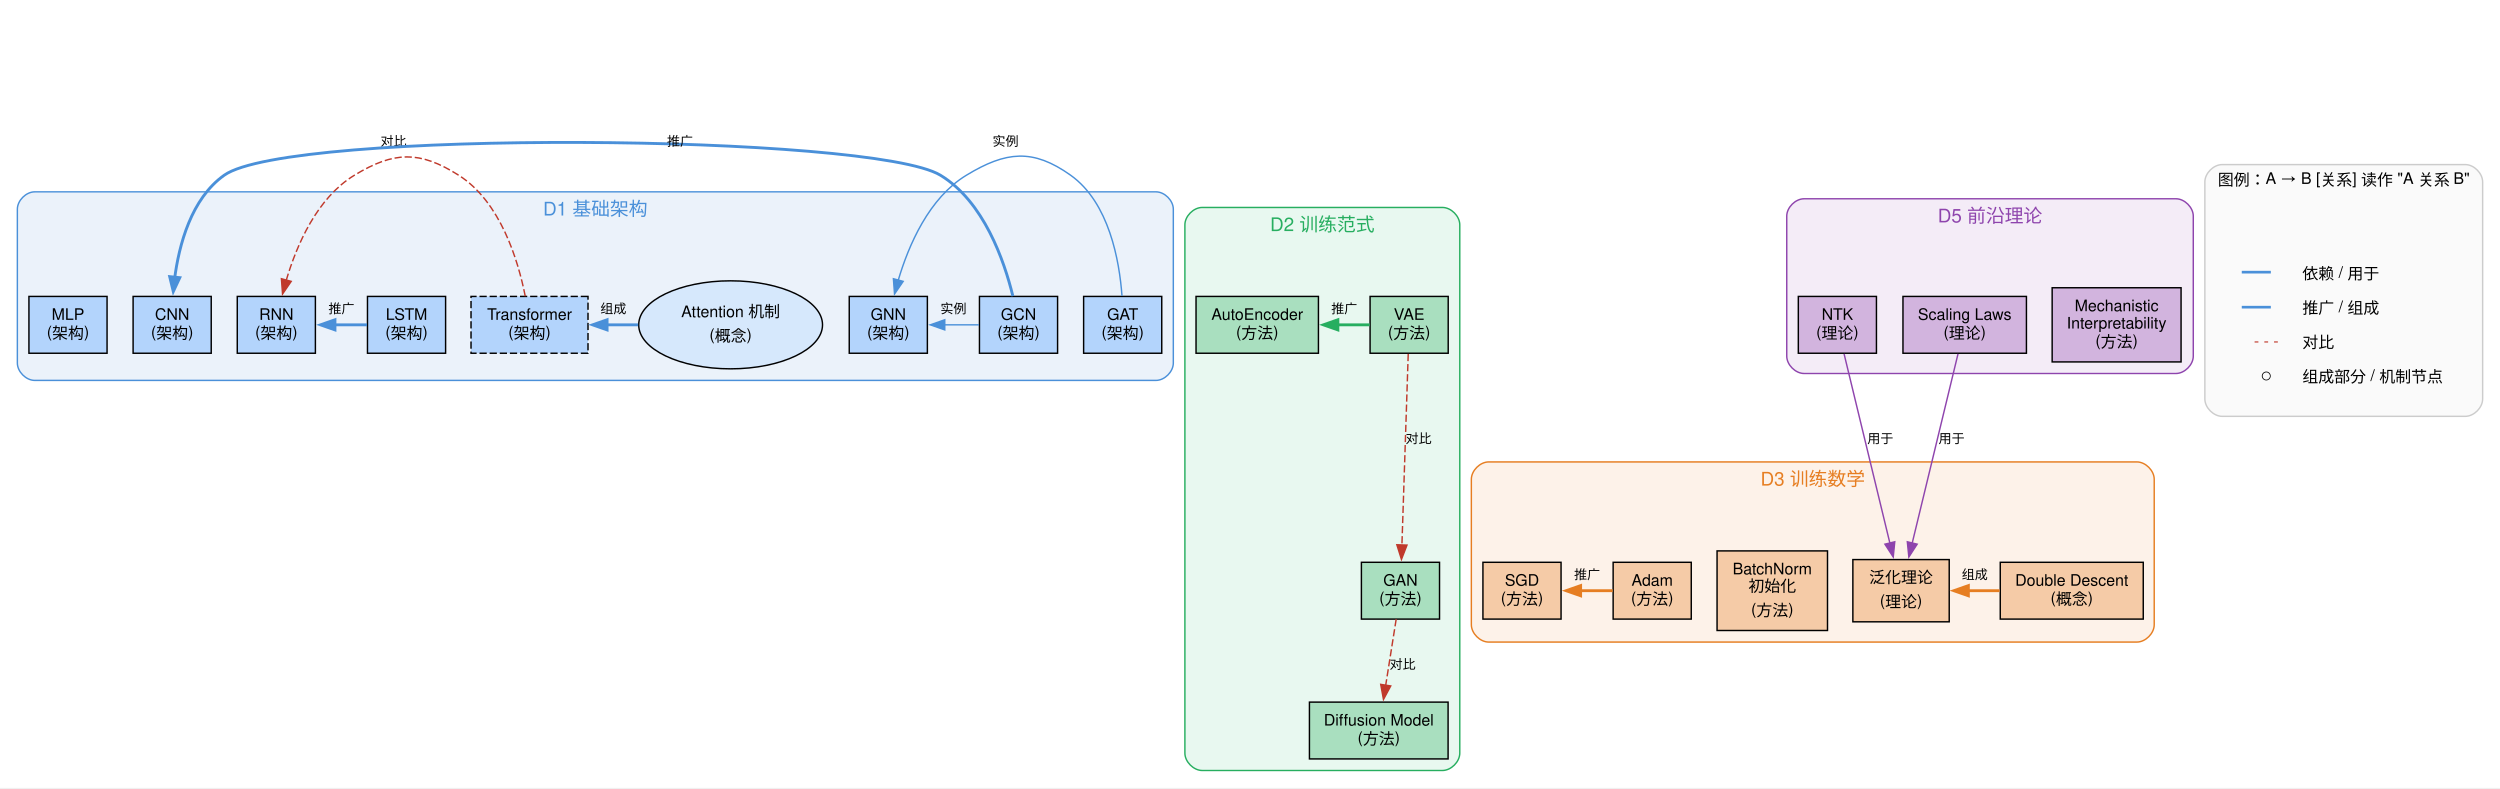
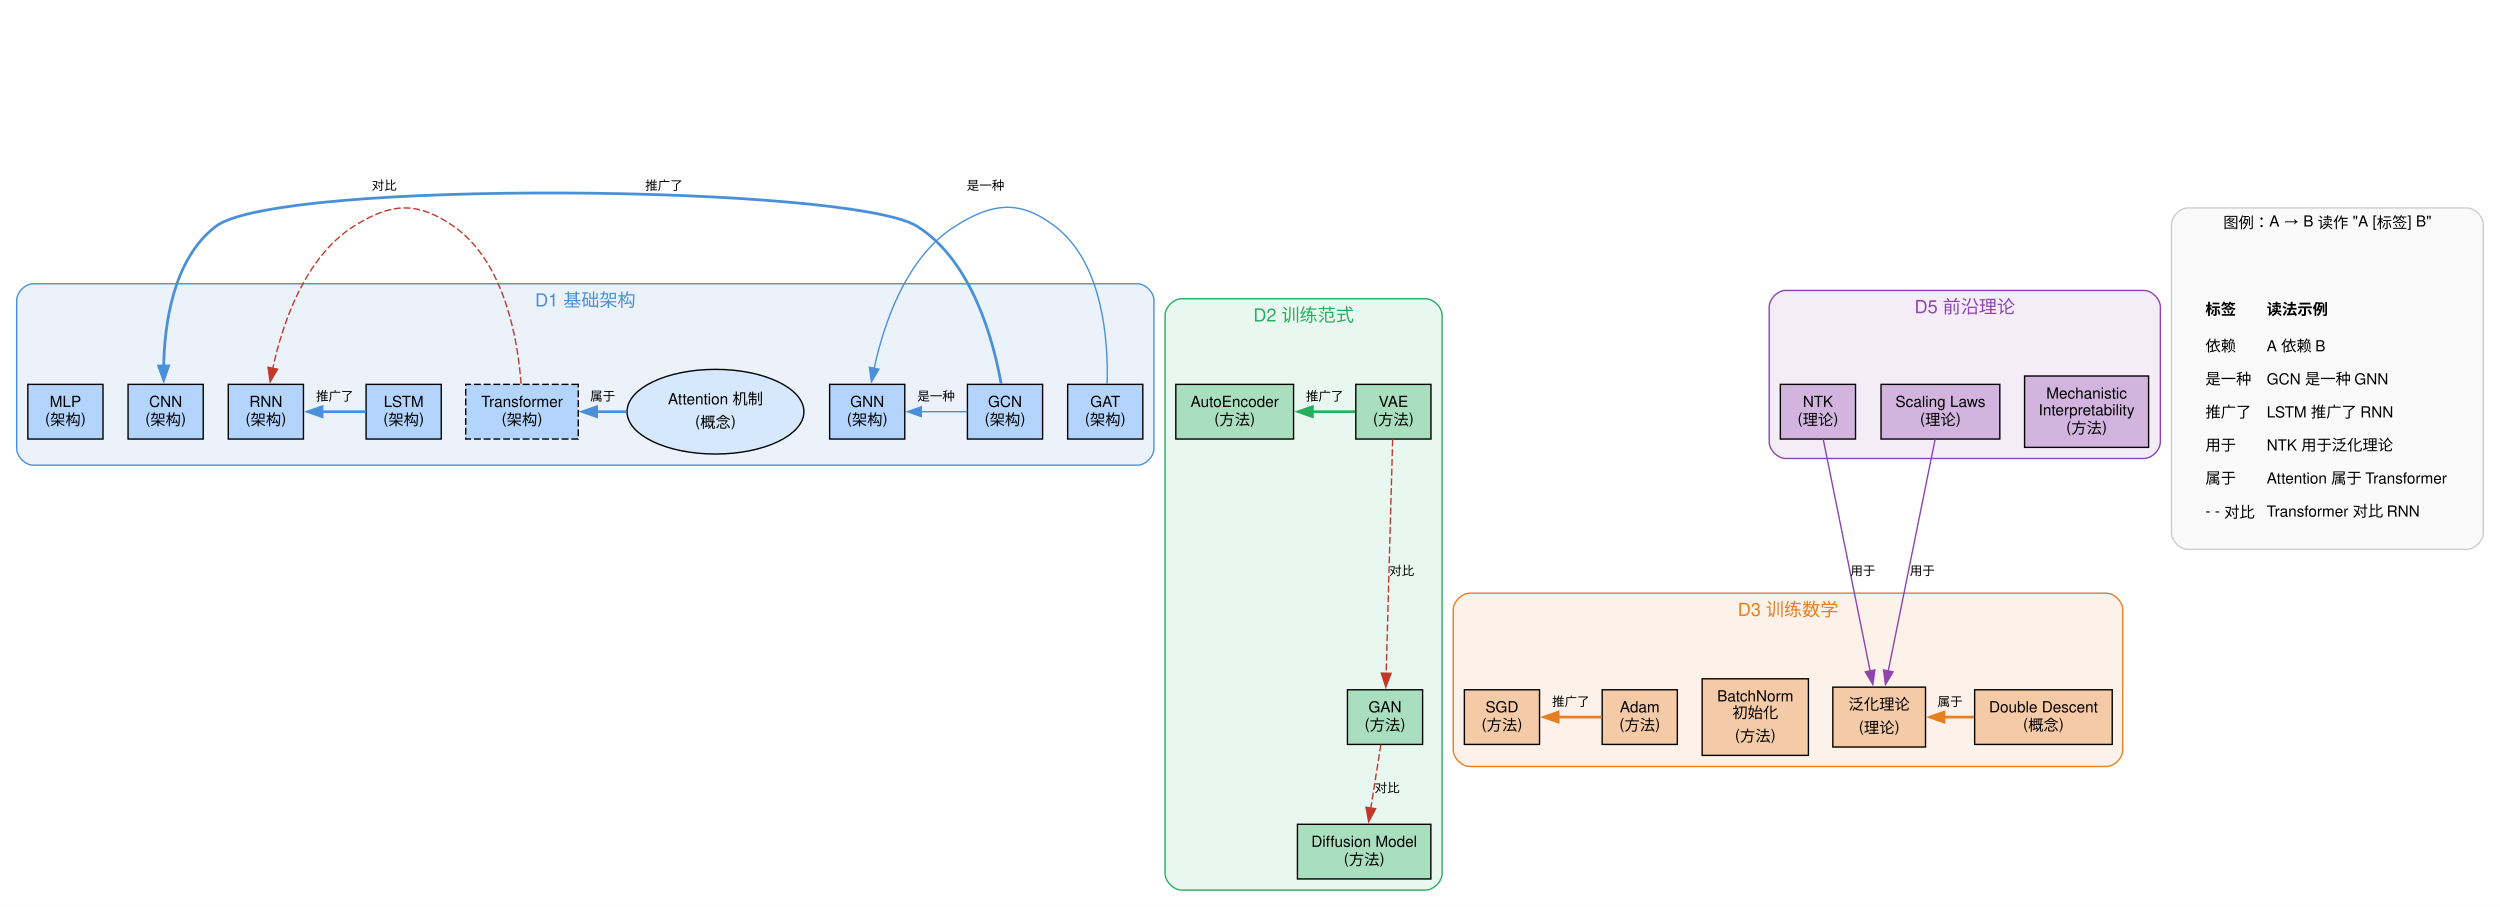
- <svg xmlns="http://www.w3.org/2000/svg" width="1728pt" height="545pt" viewBox="0.00 0.00 1728.00 545.00">
-   <g id="graph0" class="graph" transform="scale(1 1) rotate(0) translate(4 540.57)">
-     <polygon fill="white" stroke="none" points="-4,4 -4,-540.57 1724,-540.57 1724,4 -4,4" />
+ <svg xmlns="http://www.w3.org/2000/svg" width="1796pt" height="651pt" viewBox="0.00 0.00 1796.00 651.00">
+   <g id="graph0" class="graph" transform="scale(1 1) rotate(0) translate(4 647.44)">
+     <polygon fill="white" stroke="none" points="-4,4 -4,-647.44 1792,-647.44 1792,4 -4,4" />
    <g id="clust1" class="cluster">
-       <path fill="#ebf2fa" stroke="#4a90d9" d="M20,-277.63C20,-277.63 795,-277.63 795,-277.63 801,-277.63 807,-283.63 807,-289.63 807,-289.63 807,-395.97 807,-395.97 807,-401.97 801,-407.97 795,-407.97 795,-407.97 20,-407.97 20,-407.97 14,-407.97 8,-401.97 8,-395.97 8,-395.97 8,-289.63 8,-289.63 8,-283.63 14,-277.63 20,-277.63" />
-       <text xml:space="preserve" text-anchor="middle" x="407.5" y="-391.62" font-family="Helvetica,Arial,sans-serif" font-size="13.00" fill="#4a90d9">D1 基础架构</text>
+       <path fill="#ebf2fa" stroke="#4a90d9" d="M20,-313.26C20,-313.26 813,-313.26 813,-313.26 819,-313.26 825,-319.26 825,-325.26 825,-325.26 825,-431.59 825,-431.59 825,-437.59 819,-443.59 813,-443.59 813,-443.59 20,-443.59 20,-443.59 14,-443.59 8,-437.59 8,-431.59 8,-431.59 8,-325.26 8,-325.26 8,-319.26 14,-313.26 20,-313.26" />
+       <text xml:space="preserve" text-anchor="middle" x="416.5" y="-427.24" font-family="Helvetica,Arial,sans-serif" font-size="13.00" fill="#4a90d9">D1 基础架构</text>
    </g>
    <g id="clust2" class="cluster">
-       <path fill="#e8f8f0" stroke="#27ae60" d="M827,-8C827,-8 993,-8 993,-8 999,-8 1005,-14 1005,-20 1005,-20 1005,-385.18 1005,-385.18 1005,-391.18 999,-397.18 993,-397.18 993,-397.18 827,-397.18 827,-397.18 821,-397.18 815,-391.18 815,-385.18 815,-385.18 815,-20 815,-20 815,-14 821,-8 827,-8" />
-       <text xml:space="preserve" text-anchor="middle" x="910" y="-380.83" font-family="Helvetica,Arial,sans-serif" font-size="13.00" fill="#27ae60">D2 训练范式</text>
+       <path fill="#e8f8f0" stroke="#27ae60" d="M845,-8C845,-8 1020,-8 1020,-8 1026,-8 1032,-14 1032,-20 1032,-20 1032,-420.81 1032,-420.81 1032,-426.81 1026,-432.81 1020,-432.81 1020,-432.81 845,-432.81 845,-432.81 839,-432.81 833,-426.81 833,-420.81 833,-420.81 833,-20 833,-20 833,-14 839,-8 845,-8" />
+       <text xml:space="preserve" text-anchor="middle" x="932.5" y="-416.46" font-family="Helvetica,Arial,sans-serif" font-size="13.00" fill="#27ae60">D2 训练范式</text>
    </g>
    <g id="clust3" class="cluster">
-       <path fill="#fdf2e9" stroke="#e67e22" d="M1025,-96.77C1025,-96.77 1473,-96.77 1473,-96.77 1479,-96.77 1485,-102.77 1485,-108.77 1485,-108.77 1485,-209.29 1485,-209.29 1485,-215.29 1479,-221.29 1473,-221.29 1473,-221.29 1025,-221.29 1025,-221.29 1019,-221.29 1013,-215.29 1013,-209.29 1013,-209.29 1013,-108.77 1013,-108.77 1013,-102.77 1019,-96.77 1025,-96.77" />
-       <text xml:space="preserve" text-anchor="middle" x="1249" y="-204.94" font-family="Helvetica,Arial,sans-serif" font-size="13.00" fill="#e67e22">D3 训练数学</text>
+       <path fill="#fdf2e9" stroke="#e67e22" d="M1052,-96.77C1052,-96.77 1509,-96.77 1509,-96.77 1515,-96.77 1521,-102.77 1521,-108.77 1521,-108.77 1521,-209.29 1521,-209.29 1521,-215.29 1515,-221.29 1509,-221.29 1509,-221.29 1052,-221.29 1052,-221.29 1046,-221.29 1040,-215.29 1040,-209.29 1040,-209.29 1040,-108.77 1040,-108.77 1040,-102.77 1046,-96.77 1052,-96.77" />
+       <text xml:space="preserve" text-anchor="middle" x="1280.5" y="-204.94" font-family="Helvetica,Arial,sans-serif" font-size="13.00" fill="#e67e22">D3 训练数学</text>
    </g>
    <g id="clust4" class="cluster">
-       <path fill="#f4ecf7" stroke="#8e44ad" d="M1243,-282.41C1243,-282.41 1500,-282.41 1500,-282.41 1506,-282.41 1512,-288.41 1512,-294.41 1512,-294.41 1512,-391.18 1512,-391.18 1512,-397.18 1506,-403.18 1500,-403.18 1500,-403.18 1243,-403.18 1243,-403.18 1237,-403.18 1231,-397.18 1231,-391.18 1231,-391.18 1231,-294.41 1231,-294.41 1231,-288.41 1237,-282.41 1243,-282.41" />
-       <text xml:space="preserve" text-anchor="middle" x="1371.5" y="-386.83" font-family="Helvetica,Arial,sans-serif" font-size="13.00" fill="#8e44ad">D5 前沿理论</text>
+       <path fill="#f4ecf7" stroke="#8e44ad" d="M1279,-318.04C1279,-318.04 1536,-318.04 1536,-318.04 1542,-318.04 1548,-324.04 1548,-330.04 1548,-330.04 1548,-426.81 1548,-426.81 1548,-432.81 1542,-438.81 1536,-438.81 1536,-438.81 1279,-438.81 1279,-438.81 1273,-438.81 1267,-432.81 1267,-426.81 1267,-426.81 1267,-330.04 1267,-330.04 1267,-324.04 1273,-318.04 1279,-318.04" />
+       <text xml:space="preserve" text-anchor="middle" x="1407.5" y="-422.46" font-family="Helvetica,Arial,sans-serif" font-size="13.00" fill="#8e44ad">D5 前沿理论</text>
    </g>
    <g id="clust5" class="cluster">
-       <path fill="#fafafa" stroke="#cccccc" d="M1532,-252.79C1532,-252.79 1700,-252.79 1700,-252.79 1706,-252.79 1712,-258.79 1712,-264.79 1712,-264.79 1712,-414.81 1712,-414.81 1712,-420.81 1706,-426.81 1700,-426.81 1700,-426.81 1532,-426.81 1532,-426.81 1526,-426.81 1520,-420.81 1520,-414.81 1520,-414.81 1520,-264.79 1520,-264.79 1520,-258.79 1526,-252.79 1532,-252.79" />
-       <text xml:space="preserve" text-anchor="middle" x="1616" y="-412.36" font-family="Helvetica,Arial,sans-serif" font-size="11.00">图例：A → B [关系] 读作 "A 关系 B"</text>
+       <path fill="#fafafa" stroke="#cccccc" d="M1568,-252.79C1568,-252.79 1768,-252.79 1768,-252.79 1774,-252.79 1780,-258.79 1780,-264.79 1780,-264.79 1780,-486.06 1780,-486.06 1780,-492.06 1774,-498.06 1768,-498.06 1768,-498.06 1568,-498.06 1568,-498.06 1562,-498.06 1556,-492.06 1556,-486.06 1556,-486.06 1556,-264.79 1556,-264.79 1556,-258.79 1562,-252.79 1568,-252.79" />
+       <text xml:space="preserve" text-anchor="middle" x="1668" y="-483.61" font-family="Helvetica,Arial,sans-serif" font-size="11.00">图例：A → B 读作 "A [标签] B"</text>
    </g>
    <g id="node1" class="node">
-       <polygon fill="#b3d4fc" stroke="black" points="70,-335.68 16,-335.68 16,-296.41 70,-296.41 70,-335.68" />
-       <text xml:space="preserve" text-anchor="middle" x="43" y="-319.47" font-family="Helvetica,Arial,sans-serif" font-size="11.00">MLP</text>
-       <text xml:space="preserve" text-anchor="middle" x="43" y="-307.47" font-family="Helvetica,Arial,sans-serif" font-size="11.00">(架构)</text>
+       <polygon fill="#b3d4fc" stroke="black" points="70,-371.31 16,-371.31 16,-332.04 70,-332.04 70,-371.31" />
+       <text xml:space="preserve" text-anchor="middle" x="43" y="-355.1" font-family="Helvetica,Arial,sans-serif" font-size="11.00">MLP</text>
+       <text xml:space="preserve" text-anchor="middle" x="43" y="-343.1" font-family="Helvetica,Arial,sans-serif" font-size="11.00">(架构)</text>
    </g>
    <g id="node2" class="node">
-       <polygon fill="#b3d4fc" stroke="black" points="142,-335.68 88,-335.68 88,-296.41 142,-296.41 142,-335.68" />
-       <text xml:space="preserve" text-anchor="middle" x="115" y="-319.47" font-family="Helvetica,Arial,sans-serif" font-size="11.00">CNN</text>
-       <text xml:space="preserve" text-anchor="middle" x="115" y="-307.47" font-family="Helvetica,Arial,sans-serif" font-size="11.00">(架构)</text>
+       <polygon fill="#b3d4fc" stroke="black" points="142,-371.31 88,-371.31 88,-332.04 142,-332.04 142,-371.31" />
+       <text xml:space="preserve" text-anchor="middle" x="115" y="-355.1" font-family="Helvetica,Arial,sans-serif" font-size="11.00">CNN</text>
+       <text xml:space="preserve" text-anchor="middle" x="115" y="-343.1" font-family="Helvetica,Arial,sans-serif" font-size="11.00">(架构)</text>
    </g>
    <g id="node3" class="node">
-       <polygon fill="#b3d4fc" stroke="black" points="214,-335.68 160,-335.68 160,-296.41 214,-296.41 214,-335.68" />
-       <text xml:space="preserve" text-anchor="middle" x="187" y="-319.47" font-family="Helvetica,Arial,sans-serif" font-size="11.00">RNN</text>
-       <text xml:space="preserve" text-anchor="middle" x="187" y="-307.47" font-family="Helvetica,Arial,sans-serif" font-size="11.00">(架构)</text>
+       <polygon fill="#b3d4fc" stroke="black" points="214,-371.31 160,-371.31 160,-332.04 214,-332.04 214,-371.31" />
+       <text xml:space="preserve" text-anchor="middle" x="187" y="-355.1" font-family="Helvetica,Arial,sans-serif" font-size="11.00">RNN</text>
+       <text xml:space="preserve" text-anchor="middle" x="187" y="-343.1" font-family="Helvetica,Arial,sans-serif" font-size="11.00">(架构)</text>
    </g>
    <g id="node4" class="node">
-       <polygon fill="#b3d4fc" stroke="black" points="304,-335.68 250,-335.68 250,-296.41 304,-296.41 304,-335.68" />
-       <text xml:space="preserve" text-anchor="middle" x="277" y="-319.47" font-family="Helvetica,Arial,sans-serif" font-size="11.00">LSTM</text>
-       <text xml:space="preserve" text-anchor="middle" x="277" y="-307.47" font-family="Helvetica,Arial,sans-serif" font-size="11.00">(架构)</text>
+       <polygon fill="#b3d4fc" stroke="black" points="313,-371.31 259,-371.31 259,-332.04 313,-332.04 313,-371.31" />
+       <text xml:space="preserve" text-anchor="middle" x="286" y="-355.1" font-family="Helvetica,Arial,sans-serif" font-size="11.00">LSTM</text>
+       <text xml:space="preserve" text-anchor="middle" x="286" y="-343.1" font-family="Helvetica,Arial,sans-serif" font-size="11.00">(架构)</text>
    </g>
    <g id="edge1" class="edge">
-       <path fill="none" stroke="#4a90d9" stroke-width="2" d="M249.68,-316.05C242.19,-316.05 233.92,-316.05 225.91,-316.05" />
-       <polygon fill="#4a90d9" stroke="#4a90d9" stroke-width="2" points="227.52,-312.55 217.52,-316.05 227.52,-319.55 227.52,-312.55" />
-       <text xml:space="preserve" text-anchor="middle" x="232" y="-324" font-family="Helvetica,Arial,sans-serif" font-size="9.00">推广</text>
+       <path fill="none" stroke="#4a90d9" stroke-width="2" d="M258.77,-351.68C248.5,-351.68 236.62,-351.68 225.51,-351.68" />
+       <polygon fill="#4a90d9" stroke="#4a90d9" stroke-width="2" points="227.34,-348.18 217.34,-351.68 227.34,-355.18 227.34,-348.18" />
+       <text xml:space="preserve" text-anchor="middle" x="236.5" y="-359.62" font-family="Helvetica,Arial,sans-serif" font-size="9.00">推广了</text>
    </g>
    <g id="node5" class="node">
-       <polygon fill="#b3d4fc" stroke="black" stroke-dasharray="5,2" points="402.43,-335.68 321.57,-335.68 321.57,-296.41 402.43,-296.41 402.43,-335.68" />
-       <text xml:space="preserve" text-anchor="middle" x="362" y="-319.47" font-family="Helvetica,Arial,sans-serif" font-size="11.00">Transformer</text>
-       <text xml:space="preserve" text-anchor="middle" x="362" y="-307.47" font-family="Helvetica,Arial,sans-serif" font-size="11.00">(架构)</text>
+       <polygon fill="#b3d4fc" stroke="black" stroke-dasharray="5,2" points="411.43,-371.31 330.57,-371.31 330.57,-332.04 411.43,-332.04 411.43,-371.31" />
+       <text xml:space="preserve" text-anchor="middle" x="371" y="-355.1" font-family="Helvetica,Arial,sans-serif" font-size="11.00">Transformer</text>
+       <text xml:space="preserve" text-anchor="middle" x="371" y="-343.1" font-family="Helvetica,Arial,sans-serif" font-size="11.00">(架构)</text>
    </g>
    <g id="edge6" class="edge">
-       <path fill="none" stroke="#c0392b" stroke-dasharray="5,2" d="M359.05,-335.82C354.21,-360.32 342.05,-401.09 313,-419.47 285.96,-436.59 268.37,-436.06 241,-419.47 215.13,-403.8 201.06,-371.21 193.84,-346.78" />
-       <polygon fill="#c0392b" stroke="#c0392b" points="197.28,-346.09 191.29,-337.35 190.52,-347.92 197.28,-346.09" />
-       <text xml:space="preserve" text-anchor="middle" x="268" y="-439.76" font-family="Helvetica,Arial,sans-serif" font-size="9.00">对比</text>
+       <path fill="none" stroke="#c0392b" stroke-dasharray="5,2" d="M370.34,-371.68C368.12,-402.06 358.96,-459.01 322,-484.79 295.75,-503.09 277.04,-501.9 250,-484.79 214.7,-462.44 198.79,-414.37 191.91,-382.54" />
+       <polygon fill="#c0392b" stroke="#c0392b" points="195.42,-382.24 190.05,-373.1 188.55,-383.59 195.42,-382.24" />
+       <text xml:space="preserve" text-anchor="middle" x="272" y="-511.01" font-family="Helvetica,Arial,sans-serif" font-size="9.00">对比</text>
    </g>
    <g id="node6" class="node">
-       <ellipse fill="#d6e8fc" stroke="black" cx="501" cy="-316.05" rx="63.53" ry="30.42" />
-       <text xml:space="preserve" text-anchor="middle" x="501" y="-321.35" font-family="Helvetica,Arial,sans-serif" font-size="11.00">Attention 机制</text>
-       <text xml:space="preserve" text-anchor="middle" x="501" y="-305.6" font-family="Helvetica,Arial,sans-serif" font-size="11.00">(概念)</text>
+       <ellipse fill="#d6e8fc" stroke="black" cx="510" cy="-351.68" rx="63.53" ry="30.42" />
+       <text xml:space="preserve" text-anchor="middle" x="510" y="-356.98" font-family="Helvetica,Arial,sans-serif" font-size="11.00">Attention 机制</text>
+       <text xml:space="preserve" text-anchor="middle" x="510" y="-341.23" font-family="Helvetica,Arial,sans-serif" font-size="11.00">(概念)</text>
    </g>
    <g id="edge5" class="edge">
-       <path fill="none" stroke="#4a90d9" stroke-width="2" d="M437.09,-316.05C429.39,-316.05 421.59,-316.05 414.08,-316.05" />
-       <polygon fill="#4a90d9" stroke="#4a90d9" stroke-width="2" points="415.61,-312.55 405.61,-316.05 415.61,-319.55 415.61,-312.55" />
-       <text xml:space="preserve" text-anchor="middle" x="419.95" y="-324" font-family="Helvetica,Arial,sans-serif" font-size="9.00">组成</text>
+       <path fill="none" stroke="#4a90d9" stroke-width="2" d="M446.09,-351.68C438.39,-351.68 430.59,-351.68 423.08,-351.68" />
+       <polygon fill="#4a90d9" stroke="#4a90d9" stroke-width="2" points="424.61,-348.18 414.61,-351.68 424.61,-355.18 424.61,-348.18" />
+       <text xml:space="preserve" text-anchor="middle" x="428.95" y="-359.62" font-family="Helvetica,Arial,sans-serif" font-size="9.00">属于</text>
    </g>
    <g id="node7" class="node">
-       <polygon fill="#b3d4fc" stroke="black" points="637,-335.68 583,-335.68 583,-296.41 637,-296.41 637,-335.68" />
-       <text xml:space="preserve" text-anchor="middle" x="610" y="-319.47" font-family="Helvetica,Arial,sans-serif" font-size="11.00">GNN</text>
-       <text xml:space="preserve" text-anchor="middle" x="610" y="-307.47" font-family="Helvetica,Arial,sans-serif" font-size="11.00">(架构)</text>
+       <polygon fill="#b3d4fc" stroke="black" points="646,-371.31 592,-371.31 592,-332.04 646,-332.04 646,-371.31" />
+       <text xml:space="preserve" text-anchor="middle" x="619" y="-355.1" font-family="Helvetica,Arial,sans-serif" font-size="11.00">GNN</text>
+       <text xml:space="preserve" text-anchor="middle" x="619" y="-343.1" font-family="Helvetica,Arial,sans-serif" font-size="11.00">(架构)</text>
    </g>
    <g id="node8" class="node">
-       <polygon fill="#b3d4fc" stroke="black" points="727,-335.68 673,-335.68 673,-296.41 727,-296.41 727,-335.68" />
-       <text xml:space="preserve" text-anchor="middle" x="700" y="-319.47" font-family="Helvetica,Arial,sans-serif" font-size="11.00">GCN</text>
-       <text xml:space="preserve" text-anchor="middle" x="700" y="-307.47" font-family="Helvetica,Arial,sans-serif" font-size="11.00">(架构)</text>
+       <polygon fill="#b3d4fc" stroke="black" points="745,-371.31 691,-371.31 691,-332.04 745,-332.04 745,-371.31" />
+       <text xml:space="preserve" text-anchor="middle" x="718" y="-355.1" font-family="Helvetica,Arial,sans-serif" font-size="11.00">GCN</text>
+       <text xml:space="preserve" text-anchor="middle" x="718" y="-343.1" font-family="Helvetica,Arial,sans-serif" font-size="11.00">(架构)</text>
    </g>
    <g id="edge2" class="edge">
-       <path fill="none" stroke="#4a90d9" stroke-width="2" d="M696.1,-335.89C690.09,-360.47 675.97,-401.31 646,-419.47 598.96,-447.98 195.83,-451.34 151,-419.47 128.2,-403.27 119.71,-371.52 116.62,-347.46" />
-       <polygon fill="#4a90d9" stroke="#4a90d9" stroke-width="2" points="120.26,-348.64 115.78,-339.04 113.29,-349.34 120.26,-348.64" />
-       <text xml:space="preserve" text-anchor="middle" x="466" y="-439.76" font-family="Helvetica,Arial,sans-serif" font-size="9.00">推广</text>
+       <path fill="none" stroke="#4a90d9" stroke-width="2" d="M715.24,-371.62C709.82,-402.18 694.64,-459.69 655,-484.79 607.68,-514.74 195.47,-518.83 151,-484.79 120.15,-461.17 113.95,-414.01 113.54,-382.64" />
+       <polygon fill="#4a90d9" stroke="#4a90d9" stroke-width="2" points="117.02,-384.53 113.6,-374.5 110.02,-384.48 117.02,-384.53" />
+       <text xml:space="preserve" text-anchor="middle" x="473" y="-511.01" font-family="Helvetica,Arial,sans-serif" font-size="9.00">推广了</text>
    </g>
    <g id="edge3" class="edge">
-       <path fill="none" stroke="#4a90d9" d="M672.68,-316.05C665.19,-316.05 656.92,-316.05 648.91,-316.05" />
-       <polygon fill="#4a90d9" stroke="#4a90d9" points="649.01,-312.55 639.01,-316.05 649.01,-319.55 649.01,-312.55" />
-       <text xml:space="preserve" text-anchor="middle" x="655" y="-324" font-family="Helvetica,Arial,sans-serif" font-size="9.00">实例</text>
+       <path fill="none" stroke="#4a90d9" d="M690.77,-351.68C680.5,-351.68 668.62,-351.68 657.51,-351.68" />
+       <polygon fill="#4a90d9" stroke="#4a90d9" points="657.83,-348.18 647.83,-351.68 657.83,-355.18 657.83,-348.18" />
+       <text xml:space="preserve" text-anchor="middle" x="668.5" y="-359.62" font-family="Helvetica,Arial,sans-serif" font-size="9.00">是一种</text>
    </g>
    <g id="node9" class="node">
-       <polygon fill="#b3d4fc" stroke="black" points="799,-335.68 745,-335.68 745,-296.41 799,-296.41 799,-335.68" />
-       <text xml:space="preserve" text-anchor="middle" x="772" y="-319.47" font-family="Helvetica,Arial,sans-serif" font-size="11.00">GAT</text>
-       <text xml:space="preserve" text-anchor="middle" x="772" y="-307.47" font-family="Helvetica,Arial,sans-serif" font-size="11.00">(架构)</text>
+       <polygon fill="#b3d4fc" stroke="black" points="817,-371.31 763,-371.31 763,-332.04 817,-332.04 817,-371.31" />
+       <text xml:space="preserve" text-anchor="middle" x="790" y="-355.1" font-family="Helvetica,Arial,sans-serif" font-size="11.00">GAT</text>
+       <text xml:space="preserve" text-anchor="middle" x="790" y="-343.1" font-family="Helvetica,Arial,sans-serif" font-size="11.00">(架构)</text>
    </g>
    <g id="edge4" class="edge">
-       <path fill="none" stroke="#4a90d9" d="M771.52,-336.03C769.74,-360.35 762.65,-400.53 736,-419.47 709.92,-438.01 691.37,-436.06 664,-419.47 638.13,-403.8 624.06,-371.21 616.84,-346.78" />
-       <polygon fill="#4a90d9" stroke="#4a90d9" points="620.28,-346.09 614.29,-337.35 613.52,-347.92 620.28,-346.09" />
-       <text xml:space="preserve" text-anchor="middle" x="691" y="-439.76" font-family="Helvetica,Arial,sans-serif" font-size="9.00">实例</text>
+       <path fill="none" stroke="#4a90d9" d="M791.37,-371.48C792.24,-401.58 788.79,-458.16 754,-484.79 728.59,-504.24 709.04,-501.9 682,-484.79 646.7,-462.44 630.79,-414.37 623.91,-382.54" />
+       <polygon fill="#4a90d9" stroke="#4a90d9" points="627.42,-382.24 622.05,-373.1 620.55,-383.59 627.42,-382.24" />
+       <text xml:space="preserve" text-anchor="middle" x="704" y="-511.01" font-family="Helvetica,Arial,sans-serif" font-size="9.00">是一种</text>
    </g>
    <g id="node10" class="node">
-       <polygon fill="#a9dfbf" stroke="black" points="907.3,-335.68 822.7,-335.68 822.7,-296.41 907.3,-296.41 907.3,-335.68" />
-       <text xml:space="preserve" text-anchor="middle" x="865" y="-319.47" font-family="Helvetica,Arial,sans-serif" font-size="11.00">AutoEncoder</text>
-       <text xml:space="preserve" text-anchor="middle" x="865" y="-307.47" font-family="Helvetica,Arial,sans-serif" font-size="11.00">(方法)</text>
+       <polygon fill="#a9dfbf" stroke="black" points="925.3,-371.31 840.7,-371.31 840.7,-332.04 925.3,-332.04 925.3,-371.31" />
+       <text xml:space="preserve" text-anchor="middle" x="883" y="-355.1" font-family="Helvetica,Arial,sans-serif" font-size="11.00">AutoEncoder</text>
+       <text xml:space="preserve" text-anchor="middle" x="883" y="-343.1" font-family="Helvetica,Arial,sans-serif" font-size="11.00">(方法)</text>
    </g>
    <g id="node11" class="node">
-       <polygon fill="#a9dfbf" stroke="black" points="997,-335.68 943,-335.68 943,-296.41 997,-296.41 997,-335.68" />
-       <text xml:space="preserve" text-anchor="middle" x="970" y="-319.47" font-family="Helvetica,Arial,sans-serif" font-size="11.00">VAE</text>
-       <text xml:space="preserve" text-anchor="middle" x="970" y="-307.47" font-family="Helvetica,Arial,sans-serif" font-size="11.00">(方法)</text>
+       <polygon fill="#a9dfbf" stroke="black" points="1024,-371.31 970,-371.31 970,-332.04 1024,-332.04 1024,-371.31" />
+       <text xml:space="preserve" text-anchor="middle" x="997" y="-355.1" font-family="Helvetica,Arial,sans-serif" font-size="11.00">VAE</text>
+       <text xml:space="preserve" text-anchor="middle" x="997" y="-343.1" font-family="Helvetica,Arial,sans-serif" font-size="11.00">(方法)</text>
    </g>
    <g id="edge7" class="edge">
-       <path fill="none" stroke="#27ae60" stroke-width="2" d="M942.69,-316.05C935.43,-316.05 927.33,-316.05 919.18,-316.05" />
-       <polygon fill="#27ae60" stroke="#27ae60" stroke-width="2" points="920.73,-312.55 910.73,-316.05 920.73,-319.55 920.73,-312.55" />
-       <text xml:space="preserve" text-anchor="middle" x="925.15" y="-324" font-family="Helvetica,Arial,sans-serif" font-size="9.00">推广</text>
+       <path fill="none" stroke="#27ae60" stroke-width="2" d="M969.54,-351.68C959.71,-351.68 948.25,-351.68 936.95,-351.68" />
+       <polygon fill="#27ae60" stroke="#27ae60" stroke-width="2" points="938.8,-348.18 928.8,-351.68 938.8,-355.18 938.8,-348.18" />
+       <text xml:space="preserve" text-anchor="middle" x="947.65" y="-359.62" font-family="Helvetica,Arial,sans-serif" font-size="9.00">推广了</text>
    </g>
    <g id="node12" class="node">
-       <polygon fill="#a9dfbf" stroke="black" points="991,-151.91 937,-151.91 937,-112.65 991,-112.65 991,-151.91" />
-       <text xml:space="preserve" text-anchor="middle" x="964" y="-135.71" font-family="Helvetica,Arial,sans-serif" font-size="11.00">GAN</text>
-       <text xml:space="preserve" text-anchor="middle" x="964" y="-123.7" font-family="Helvetica,Arial,sans-serif" font-size="11.00">(方法)</text>
+       <polygon fill="#a9dfbf" stroke="black" points="1018,-151.91 964,-151.91 964,-112.65 1018,-112.65 1018,-151.91" />
+       <text xml:space="preserve" text-anchor="middle" x="991" y="-135.71" font-family="Helvetica,Arial,sans-serif" font-size="11.00">GAN</text>
+       <text xml:space="preserve" text-anchor="middle" x="991" y="-123.7" font-family="Helvetica,Arial,sans-serif" font-size="11.00">(方法)</text>
    </g>
    <g id="edge8" class="edge">
-       <path fill="none" stroke="#c0392b" stroke-dasharray="5,2" d="M969.37,-295.94C968.33,-264.44 966.25,-201.35 965,-163.67" />
-       <polygon fill="#c0392b" stroke="#c0392b" points="968.51,-163.8 964.68,-153.92 961.51,-164.03 968.51,-163.8" />
-       <text xml:space="preserve" text-anchor="middle" x="976.54" y="-234.24" font-family="Helvetica,Arial,sans-serif" font-size="9.00">对比</text>
+       <path fill="none" stroke="#c0392b" stroke-dasharray="5,2" d="M996.48,-331.76C995.44,-294.1 993.1,-209.44 991.84,-163.8" />
+       <polygon fill="#c0392b" stroke="#c0392b" points="995.34,-163.72 991.57,-153.82 988.34,-163.91 995.34,-163.72" />
+       <text xml:space="preserve" text-anchor="middle" x="1003" y="-234.24" font-family="Helvetica,Arial,sans-serif" font-size="9.00">对比</text>
    </g>
    <g id="node13" class="node">
-       <polygon fill="#a9dfbf" stroke="black" points="996.92,-55.27 901.08,-55.27 901.08,-16 996.92,-16 996.92,-55.27" />
-       <text xml:space="preserve" text-anchor="middle" x="949" y="-39.06" font-family="Helvetica,Arial,sans-serif" font-size="11.00">Diffusion Model</text>
-       <text xml:space="preserve" text-anchor="middle" x="949" y="-27.06" font-family="Helvetica,Arial,sans-serif" font-size="11.00">(方法)</text>
+       <polygon fill="#a9dfbf" stroke="black" points="1023.92,-55.27 928.08,-55.27 928.08,-16 1023.92,-16 1023.92,-55.27" />
+       <text xml:space="preserve" text-anchor="middle" x="976" y="-39.06" font-family="Helvetica,Arial,sans-serif" font-size="11.00">Diffusion Model</text>
+       <text xml:space="preserve" text-anchor="middle" x="976" y="-27.06" font-family="Helvetica,Arial,sans-serif" font-size="11.00">(方法)</text>
    </g>
    <g id="edge9" class="edge">
-       <path fill="none" stroke="#c0392b" stroke-dasharray="5,2" d="M961.04,-112.58C958.97,-99.57 956.18,-81.94 953.8,-66.95" />
-       <polygon fill="#c0392b" stroke="#c0392b" points="957.27,-66.44 952.25,-57.11 950.35,-67.54 957.27,-66.44" />
-       <text xml:space="preserve" text-anchor="middle" x="965.5" y="-78.22" font-family="Helvetica,Arial,sans-serif" font-size="9.00">对比</text>
+       <path fill="none" stroke="#c0392b" stroke-dasharray="5,2" d="M988.04,-112.58C985.97,-99.57 983.18,-81.94 980.8,-66.95" />
+       <polygon fill="#c0392b" stroke="#c0392b" points="984.27,-66.44 979.25,-57.11 977.35,-67.54 984.27,-66.44" />
+       <text xml:space="preserve" text-anchor="middle" x="992.5" y="-78.22" font-family="Helvetica,Arial,sans-serif" font-size="9.00">对比</text>
    </g>
    <g id="node14" class="node">
-       <polygon fill="#f5cba7" stroke="black" points="1075,-151.91 1021,-151.91 1021,-112.65 1075,-112.65 1075,-151.91" />
-       <text xml:space="preserve" text-anchor="middle" x="1048" y="-135.71" font-family="Helvetica,Arial,sans-serif" font-size="11.00">SGD</text>
-       <text xml:space="preserve" text-anchor="middle" x="1048" y="-123.7" font-family="Helvetica,Arial,sans-serif" font-size="11.00">(方法)</text>
+       <polygon fill="#f5cba7" stroke="black" points="1102,-151.91 1048,-151.91 1048,-112.65 1102,-112.65 1102,-151.91" />
+       <text xml:space="preserve" text-anchor="middle" x="1075" y="-135.71" font-family="Helvetica,Arial,sans-serif" font-size="11.00">SGD</text>
+       <text xml:space="preserve" text-anchor="middle" x="1075" y="-123.7" font-family="Helvetica,Arial,sans-serif" font-size="11.00">(方法)</text>
    </g>
    <g id="node15" class="node">
-       <polygon fill="#f5cba7" stroke="black" points="1165,-151.91 1111,-151.91 1111,-112.65 1165,-112.65 1165,-151.91" />
-       <text xml:space="preserve" text-anchor="middle" x="1138" y="-135.71" font-family="Helvetica,Arial,sans-serif" font-size="11.00">Adam</text>
-       <text xml:space="preserve" text-anchor="middle" x="1138" y="-123.7" font-family="Helvetica,Arial,sans-serif" font-size="11.00">(方法)</text>
+       <polygon fill="#f5cba7" stroke="black" points="1201,-151.91 1147,-151.91 1147,-112.65 1201,-112.65 1201,-151.91" />
+       <text xml:space="preserve" text-anchor="middle" x="1174" y="-135.71" font-family="Helvetica,Arial,sans-serif" font-size="11.00">Adam</text>
+       <text xml:space="preserve" text-anchor="middle" x="1174" y="-123.7" font-family="Helvetica,Arial,sans-serif" font-size="11.00">(方法)</text>
    </g>
    <g id="edge10" class="edge">
-       <path fill="none" stroke="#e67e22" stroke-width="2" d="M1110.68,-132.28C1103.19,-132.28 1094.92,-132.28 1086.91,-132.28" />
-       <polygon fill="#e67e22" stroke="#e67e22" stroke-width="2" points="1088.52,-128.78 1078.52,-132.28 1088.52,-135.78 1088.52,-128.78" />
-       <text xml:space="preserve" text-anchor="middle" x="1093" y="-140.23" font-family="Helvetica,Arial,sans-serif" font-size="9.00">推广</text>
+       <path fill="none" stroke="#e67e22" stroke-width="2" d="M1146.77,-132.28C1136.5,-132.28 1124.62,-132.28 1113.51,-132.28" />
+       <polygon fill="#e67e22" stroke="#e67e22" stroke-width="2" points="1115.34,-128.78 1105.34,-132.28 1115.34,-135.78 1115.34,-128.78" />
+       <text xml:space="preserve" text-anchor="middle" x="1124.5" y="-140.23" font-family="Helvetica,Arial,sans-serif" font-size="9.00">推广了</text>
    </g>
    <g id="node16" class="node">
-       <polygon fill="#f5cba7" stroke="black" points="1259.17,-159.79 1182.83,-159.79 1182.83,-104.77 1259.17,-104.77 1259.17,-159.79" />
-       <text xml:space="preserve" text-anchor="middle" x="1221" y="-143.58" font-family="Helvetica,Arial,sans-serif" font-size="11.00">BatchNorm</text>
-       <text xml:space="preserve" text-anchor="middle" x="1221" y="-131.58" font-family="Helvetica,Arial,sans-serif" font-size="11.00">初始化</text>
-       <text xml:space="preserve" text-anchor="middle" x="1221" y="-115.83" font-family="Helvetica,Arial,sans-serif" font-size="11.00">(方法)</text>
+       <polygon fill="#f5cba7" stroke="black" points="1295.17,-159.79 1218.83,-159.79 1218.83,-104.77 1295.17,-104.77 1295.17,-159.79" />
+       <text xml:space="preserve" text-anchor="middle" x="1257" y="-143.58" font-family="Helvetica,Arial,sans-serif" font-size="11.00">BatchNorm</text>
+       <text xml:space="preserve" text-anchor="middle" x="1257" y="-131.58" font-family="Helvetica,Arial,sans-serif" font-size="11.00">初始化</text>
+       <text xml:space="preserve" text-anchor="middle" x="1257" y="-115.83" font-family="Helvetica,Arial,sans-serif" font-size="11.00">(方法)</text>
    </g>
    <g id="node17" class="node">
-       <polygon fill="#f5cba7" stroke="black" points="1343.3,-153.79 1276.7,-153.79 1276.7,-110.77 1343.3,-110.77 1343.3,-153.79" />
-       <text xml:space="preserve" text-anchor="middle" x="1310" y="-137.58" font-family="Helvetica,Arial,sans-serif" font-size="11.00">泛化理论</text>
-       <text xml:space="preserve" text-anchor="middle" x="1310" y="-121.83" font-family="Helvetica,Arial,sans-serif" font-size="11.00">(理论)</text>
+       <polygon fill="#f5cba7" stroke="black" points="1379.3,-153.79 1312.7,-153.79 1312.7,-110.77 1379.3,-110.77 1379.3,-153.79" />
+       <text xml:space="preserve" text-anchor="middle" x="1346" y="-137.58" font-family="Helvetica,Arial,sans-serif" font-size="11.00">泛化理论</text>
+       <text xml:space="preserve" text-anchor="middle" x="1346" y="-121.83" font-family="Helvetica,Arial,sans-serif" font-size="11.00">(理论)</text>
    </g>
    <g id="node18" class="node">
-       <polygon fill="#f5cba7" stroke="black" points="1477.42,-151.91 1378.58,-151.91 1378.58,-112.65 1477.42,-112.65 1477.42,-151.91" />
-       <text xml:space="preserve" text-anchor="middle" x="1428" y="-135.71" font-family="Helvetica,Arial,sans-serif" font-size="11.00">Double Descent</text>
-       <text xml:space="preserve" text-anchor="middle" x="1428" y="-123.7" font-family="Helvetica,Arial,sans-serif" font-size="11.00">(概念)</text>
+       <polygon fill="#f5cba7" stroke="black" points="1513.42,-151.91 1414.58,-151.91 1414.58,-112.65 1513.42,-112.65 1513.42,-151.91" />
+       <text xml:space="preserve" text-anchor="middle" x="1464" y="-135.71" font-family="Helvetica,Arial,sans-serif" font-size="11.00">Double Descent</text>
+       <text xml:space="preserve" text-anchor="middle" x="1464" y="-123.7" font-family="Helvetica,Arial,sans-serif" font-size="11.00">(概念)</text>
    </g>
    <g id="edge11" class="edge">
-       <path fill="none" stroke="#e67e22" stroke-width="2" d="M1378.11,-132.28C1370.36,-132.28 1362.38,-132.28 1354.75,-132.28" />
-       <polygon fill="#e67e22" stroke="#e67e22" stroke-width="2" points="1356.53,-128.78 1346.53,-132.28 1356.53,-135.78 1356.53,-128.78" />
-       <text xml:space="preserve" text-anchor="middle" x="1360.94" y="-140.23" font-family="Helvetica,Arial,sans-serif" font-size="9.00">组成</text>
+       <path fill="none" stroke="#e67e22" stroke-width="2" d="M1414.11,-132.28C1406.36,-132.28 1398.38,-132.28 1390.75,-132.28" />
+       <polygon fill="#e67e22" stroke="#e67e22" stroke-width="2" points="1392.53,-128.78 1382.53,-132.28 1392.53,-135.78 1392.53,-128.78" />
+       <text xml:space="preserve" text-anchor="middle" x="1396.94" y="-140.23" font-family="Helvetica,Arial,sans-serif" font-size="9.00">属于</text>
    </g>
    <g id="node19" class="node">
-       <polygon fill="#d2b4de" stroke="black" points="1293,-335.68 1239,-335.68 1239,-296.41 1293,-296.41 1293,-335.68" />
-       <text xml:space="preserve" text-anchor="middle" x="1266" y="-319.47" font-family="Helvetica,Arial,sans-serif" font-size="11.00">NTK</text>
-       <text xml:space="preserve" text-anchor="middle" x="1266" y="-307.47" font-family="Helvetica,Arial,sans-serif" font-size="11.00">(理论)</text>
+       <polygon fill="#d2b4de" stroke="black" points="1329,-371.31 1275,-371.31 1275,-332.04 1329,-332.04 1329,-371.31" />
+       <text xml:space="preserve" text-anchor="middle" x="1302" y="-355.1" font-family="Helvetica,Arial,sans-serif" font-size="11.00">NTK</text>
+       <text xml:space="preserve" text-anchor="middle" x="1302" y="-343.1" font-family="Helvetica,Arial,sans-serif" font-size="11.00">(理论)</text>
    </g>
    <g id="edge12" class="edge">
-       <path fill="none" stroke="#8e44ad" d="M1270.63,-295.94C1278.16,-264.8 1293.17,-202.79 1302.33,-164.97" />
-       <polygon fill="#8e44ad" stroke="#8e44ad" points="1305.66,-166.09 1304.61,-155.55 1298.86,-164.44 1305.66,-166.09" />
-       <text xml:space="preserve" text-anchor="middle" x="1295.68" y="-234.24" font-family="Helvetica,Arial,sans-serif" font-size="9.00">用于</text>
+       <path fill="none" stroke="#8e44ad" d="M1305.83,-331.76C1313.37,-294.51 1330.21,-211.27 1339.52,-165.31" />
+       <polygon fill="#8e44ad" stroke="#8e44ad" points="1342.91,-166.18 1341.46,-155.69 1336.05,-164.8 1342.91,-166.18" />
+       <text xml:space="preserve" text-anchor="middle" x="1334.32" y="-234.24" font-family="Helvetica,Arial,sans-serif" font-size="9.00">用于</text>
    </g>
    <g id="node20" class="node">
-       <polygon fill="#d2b4de" stroke="black" points="1396.67,-335.68 1311.33,-335.68 1311.33,-296.41 1396.67,-296.41 1396.67,-335.68" />
-       <text xml:space="preserve" text-anchor="middle" x="1354" y="-319.47" font-family="Helvetica,Arial,sans-serif" font-size="11.00">Scaling Laws</text>
-       <text xml:space="preserve" text-anchor="middle" x="1354" y="-307.47" font-family="Helvetica,Arial,sans-serif" font-size="11.00">(理论)</text>
+       <polygon fill="#d2b4de" stroke="black" points="1432.67,-371.31 1347.33,-371.31 1347.33,-332.04 1432.67,-332.04 1432.67,-371.31" />
+       <text xml:space="preserve" text-anchor="middle" x="1390" y="-355.1" font-family="Helvetica,Arial,sans-serif" font-size="11.00">Scaling Laws</text>
+       <text xml:space="preserve" text-anchor="middle" x="1390" y="-343.1" font-family="Helvetica,Arial,sans-serif" font-size="11.00">(理论)</text>
    </g>
    <g id="edge13" class="edge">
-       <path fill="none" stroke="#8e44ad" d="M1349.37,-295.94C1341.84,-264.8 1326.83,-202.79 1317.67,-164.97" />
-       <polygon fill="#8e44ad" stroke="#8e44ad" points="1321.14,-164.44 1315.39,-155.55 1314.34,-166.09 1321.14,-164.44" />
-       <text xml:space="preserve" text-anchor="middle" x="1344.94" y="-234.24" font-family="Helvetica,Arial,sans-serif" font-size="9.00">用于</text>
+       <path fill="none" stroke="#8e44ad" d="M1386.17,-331.76C1378.63,-294.51 1361.79,-211.27 1352.48,-165.31" />
+       <polygon fill="#8e44ad" stroke="#8e44ad" points="1355.95,-164.8 1350.54,-155.69 1349.09,-166.18 1355.95,-164.8" />
+       <text xml:space="preserve" text-anchor="middle" x="1377" y="-234.24" font-family="Helvetica,Arial,sans-serif" font-size="9.00">用于</text>
    </g>
    <g id="node21" class="node">
-       <polygon fill="#d2b4de" stroke="black" points="1503.55,-341.68 1414.45,-341.68 1414.45,-290.41 1503.55,-290.41 1503.55,-341.68" />
-       <text xml:space="preserve" text-anchor="middle" x="1459" y="-325.47" font-family="Helvetica,Arial,sans-serif" font-size="11.00">Mechanistic</text>
-       <text xml:space="preserve" text-anchor="middle" x="1459" y="-313.47" font-family="Helvetica,Arial,sans-serif" font-size="11.00">Interpretability</text>
-       <text xml:space="preserve" text-anchor="middle" x="1459" y="-301.47" font-family="Helvetica,Arial,sans-serif" font-size="11.00">(方法)</text>
+       <polygon fill="#d2b4de" stroke="black" points="1539.55,-377.31 1450.45,-377.31 1450.45,-326.04 1539.55,-326.04 1539.55,-377.31" />
+       <text xml:space="preserve" text-anchor="middle" x="1495" y="-361.1" font-family="Helvetica,Arial,sans-serif" font-size="11.00">Mechanistic</text>
+       <text xml:space="preserve" text-anchor="middle" x="1495" y="-349.1" font-family="Helvetica,Arial,sans-serif" font-size="11.00">Interpretability</text>
+       <text xml:space="preserve" text-anchor="middle" x="1495" y="-337.1" font-family="Helvetica,Arial,sans-serif" font-size="11.00">(方法)</text>
    </g>
    <g id="node22" class="node">
-       <polygon fill="#fafafa" stroke="none" points="1703.17,-371.31 1528.83,-371.31 1528.83,-260.79 1703.17,-260.79 1703.17,-371.31" />
-       <text xml:space="preserve" text-anchor="start" x="1545.62" y="-348.67" font-family="Helvetica,Arial,sans-serif" font-size="11.00" fill="#4a90d9">━━━</text>
-       <text xml:space="preserve" text-anchor="start" x="1587.38" y="-347.55" font-family="Helvetica,Arial,sans-serif" font-size="11.00">依赖 / 用于</text>
-       <text xml:space="preserve" text-anchor="start" x="1545.62" y="-324.47" font-family="Helvetica,Arial,sans-serif" font-weight="bold" font-size="11.00" fill="#4a90d9">━━━</text>
-       <text xml:space="preserve" text-anchor="start" x="1587.38" y="-323.8" font-family="Helvetica,Arial,sans-serif" font-size="11.00">推广 / 组成</text>
-       <text xml:space="preserve" text-anchor="start" x="1553.88" y="-301.17" font-family="Helvetica,Arial,sans-serif" font-size="11.00" fill="#c0392b">- - -</text>
-       <text xml:space="preserve" text-anchor="start" x="1587.38" y="-300.05" font-family="Helvetica,Arial,sans-serif" font-size="11.00">对比</text>
-       <text xml:space="preserve" text-anchor="start" x="1559.12" y="-276.67" font-family="Helvetica,Arial,sans-serif" font-size="11.00">○</text>
-       <text xml:space="preserve" text-anchor="start" x="1587.38" y="-276.3" font-family="Helvetica,Arial,sans-serif" font-size="11.00">组成部分 / 机制节点</text>
+       <polygon fill="#fafafa" stroke="none" points="1772.42,-442.56 1563.58,-442.56 1563.58,-260.79 1772.42,-260.79 1772.42,-442.56" />
+       <text xml:space="preserve" text-anchor="start" x="1580.38" y="-421.35" font-family="Helvetica,Arial,sans-serif" font-weight="bold" font-size="11.00">标签</text>
+       <text xml:space="preserve" text-anchor="start" x="1624.38" y="-421.35" font-family="Helvetica,Arial,sans-serif" font-weight="bold" font-size="11.00">读法示例</text>
+       <text xml:space="preserve" text-anchor="start" x="1580.38" y="-395.05" font-family="Helvetica,Arial,sans-serif" font-size="11.00">依赖</text>
+       <text xml:space="preserve" text-anchor="start" x="1624.38" y="-395.05" font-family="Helvetica,Arial,sans-serif" font-size="11.00">A 依赖 B</text>
+       <text xml:space="preserve" text-anchor="start" x="1580.38" y="-371.3" font-family="Helvetica,Arial,sans-serif" font-size="11.00">是一种</text>
+       <text xml:space="preserve" text-anchor="start" x="1624.38" y="-371.3" font-family="Helvetica,Arial,sans-serif" font-size="11.00">GCN 是一种 GNN</text>
+       <text xml:space="preserve" text-anchor="start" x="1580.38" y="-347.55" font-family="Helvetica,Arial,sans-serif" font-size="11.00">推广了</text>
+       <text xml:space="preserve" text-anchor="start" x="1624.38" y="-347.55" font-family="Helvetica,Arial,sans-serif" font-size="11.00">LSTM 推广了 RNN</text>
+       <text xml:space="preserve" text-anchor="start" x="1580.38" y="-323.8" font-family="Helvetica,Arial,sans-serif" font-size="11.00">用于</text>
+       <text xml:space="preserve" text-anchor="start" x="1624.38" y="-323.8" font-family="Helvetica,Arial,sans-serif" font-size="11.00">NTK 用于泛化理论</text>
+       <text xml:space="preserve" text-anchor="start" x="1580.38" y="-300.05" font-family="Helvetica,Arial,sans-serif" font-size="11.00">属于</text>
+       <text xml:space="preserve" text-anchor="start" x="1624.38" y="-300.05" font-family="Helvetica,Arial,sans-serif" font-size="11.00">Attention 属于 Transformer</text>
+       <text xml:space="preserve" text-anchor="start" x="1580.38" y="-276.61" font-family="Helvetica,Arial,sans-serif" font-size="11.00">- - 对比</text>
+       <text xml:space="preserve" text-anchor="start" x="1624.38" y="-276.3" font-family="Helvetica,Arial,sans-serif" font-size="11.00">Transformer 对比 RNN</text>
    </g>
  </g>
</svg>
